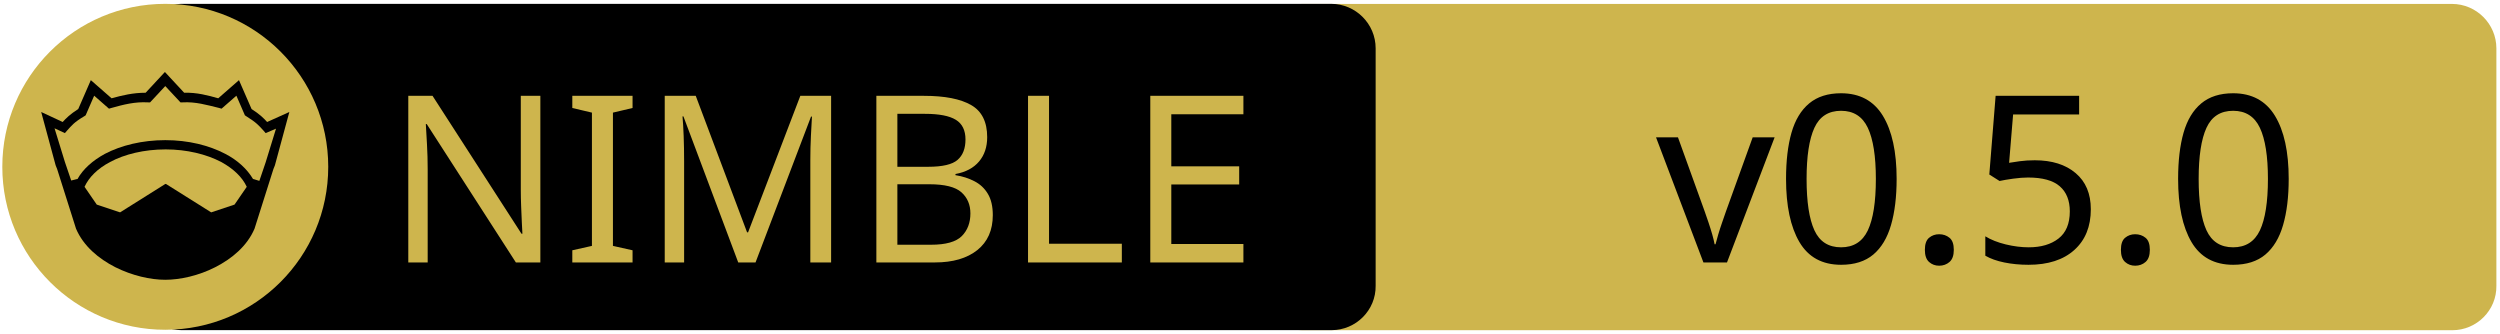
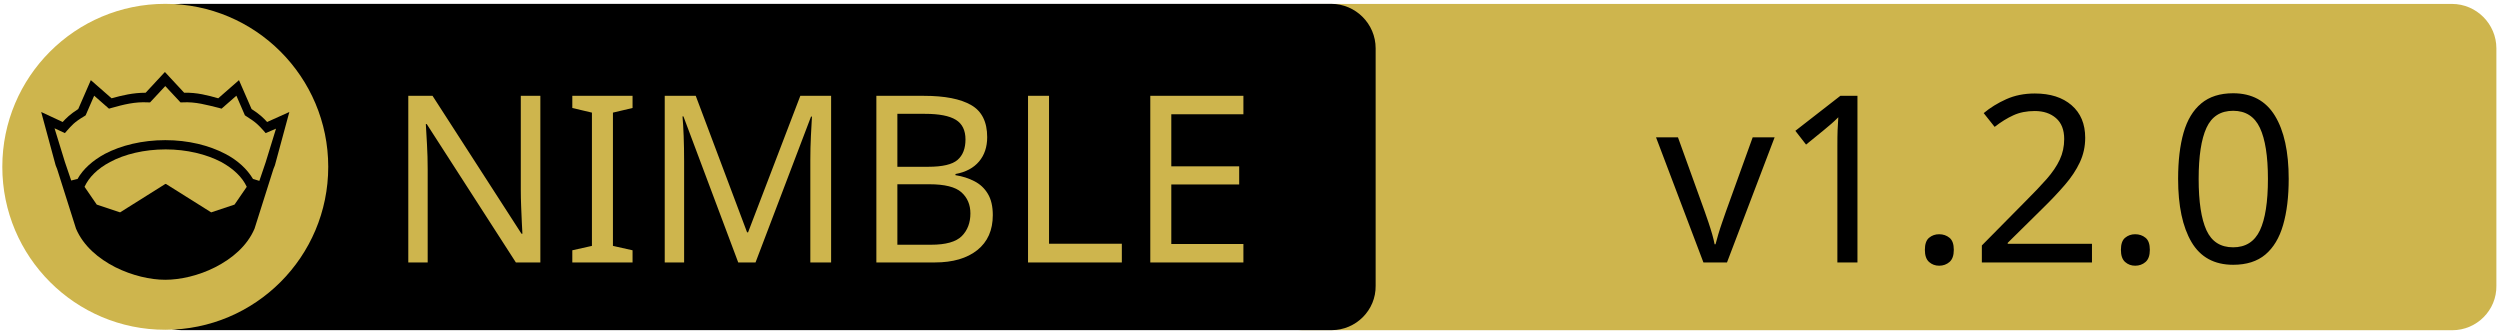
<svg xmlns="http://www.w3.org/2000/svg" xmlns:xlink="http://www.w3.org/1999/xlink" width="675" height="90" xml:space="preserve" version="1.1">
-   <a xlink:href="https://github.com/cryo2010/nim-navi">
+   <a xlink:href="https://github.com/lipunila-sonaliwan-fr/nim.sonaliwan">
    <g>
      <path fill="#CEB54D" id="svg_15" d="m662.123,89.159l-310.5,0c-6.6,0 -12,-5.4 -12,-12l0,-64.1c0,-6.6 5.4,-12 12,-12l310.4,0c6.6,0 12,5.4 12,12l0,64.1c0.1,6.6 -5.3,12 -11.9,12z" />
      <path id="svg_1" d="m359.524,89.139l-310.5,0c-6.6,0 -12,-5.4 -12,-12l0,-64.1c0,-6.6 5.4,-12 12,-12l310.4,0c6.6,0 12,5.4 12,12l0,64.1c0.1,6.6 -5.3,12 -11.9,12z" />
      <rect id="svg_2" fill="none" height="45.9" width="315.3" class="st0" y="24.539" x="60.224" />
      <circle id="svg_4" fill="#CEB54D" r="44" cy="45.039" cx="44.624" class="st1" />
      <g id="XMLID_4_">
        <path id="svg_5" d="m78.124,30.239l-3.9,14.4l-0.4,1l-5.1,16.1c0,0 0,0 0,0c-2,4.7 -6.1,8.1 -10.6,10.4c-4.5,2.3 -9.5,3.4 -13.5,3.4c-4,0 -8.9,-1.1 -13.5,-3.4c-4.5,-2.3 -8.6,-5.7 -10.6,-10.4c0,0 0,0 0,0l-5.1,-16.1l-0.4,-1l-3.9,-14.4l5.8,2.7c0.9,-1 2,-2.1 4.2,-3.5l3.4,-7.8l5.6,4.9c2.9,-0.8 5.8,-1.5 9.2,-1.5l5.2,-5.6l5.2,5.6c3.4,-0.1 6.4,0.7 9.2,1.5l5.6,-4.9l3.4,7.8c2.2,1.4 3.3,2.5 4.2,3.5l6,-2.7z" />
        <g id="XMLID_6_">
          <g id="svg_6">
            <path id="svg_7" fill="#CEB54D" d="m66.624,50.439l-3.3,4.8l-6.3,2.1l-12.1,-7.6c-0.1,-0.1 -0.3,-0.1 -0.4,0l-12.1,7.6l-6.3,-2.1l-3.3,-4.8c1.2,-2.6 3.5,-4.9 6.9,-6.7c3.9,-2.1 9.2,-3.4 15,-3.4c5.7,0 11,1.3 15,3.4c3.3,1.8 5.7,4.1 6.9,6.7z" class="st1" />
          </g>
          <g id="svg_8" />
        </g>
        <g id="XMLID_5_">
          <g id="svg_9">
            <path id="svg_10" fill="#CEB54D" d="m74.524,34.739l-2.8,9.1l-1.7,5l-1.6,-0.5c0,0 -0.1,0 -0.1,0c-1.6,-2.7 -4.2,-5.1 -7.5,-6.8c-4.4,-2.3 -10,-3.7 -16.2,-3.7c-6.2,0 -11.9,1.4 -16.3,3.7c-3.3,1.8 -5.9,4.1 -7.4,6.8c0,0 -0.1,0 -0.1,0l-1.6,0.4l-1.7,-5l-2.8,-9.1l2.8,1.3l0.6,-0.7c1.2,-1.3 1.8,-2.2 4.7,-3.9l0.3,-0.2l2.3,-5.3l4,3.5l0.7,-0.2c3.2,-0.9 6.3,-1.7 9.8,-1.5l0.6,0l4.1,-4.4l4.1,4.4l0.6,0c3.5,-0.2 6.5,0.7 9.8,1.5l0.7,0.2l4,-3.5l2.3,5.3l0.3,0.2c2.9,1.8 3.5,2.6 4.7,3.9l0.6,0.7l2.8,-1.2z" class="st1" />
          </g>
          <g id="svg_11" />
        </g>
      </g>
      <text x="-442" y="-350.021" id="svg_16" font-size="63px" font-family="'PT Sans Caption', 'Tahoma', 'Helvetica Neue Medium', 'PT Sans', sans-serif" fill="#CEB54D" class="st1 st2 st3" transform="matrix(1 0 0 1 546.13 420.879)">NIMBLE</text>
-       <text x="-99.0" y="-350.012" id="svg_17" font-size="63.012px" font-family="'PT Sans Caption', 'Tahoma', 'Helvetica Neue Medium', 'PT Sans', sans-serif" fill="#000000" class="st1 st2 st3" transform="matrix(1 0 0 1 546.13 420.879)">v0.5.0</text>
+       <text x="-99.0" y="-350.012" id="svg_17" font-size="63.012px" font-family="'PT Sans Caption', 'Tahoma', 'Helvetica Neue Medium', 'PT Sans', sans-serif" fill="#000000" class="st1 st2 st3" transform="matrix(1 0 0 1 546.13 420.879)">v1.2.0</text>
    </g>
  </a>
</svg>
